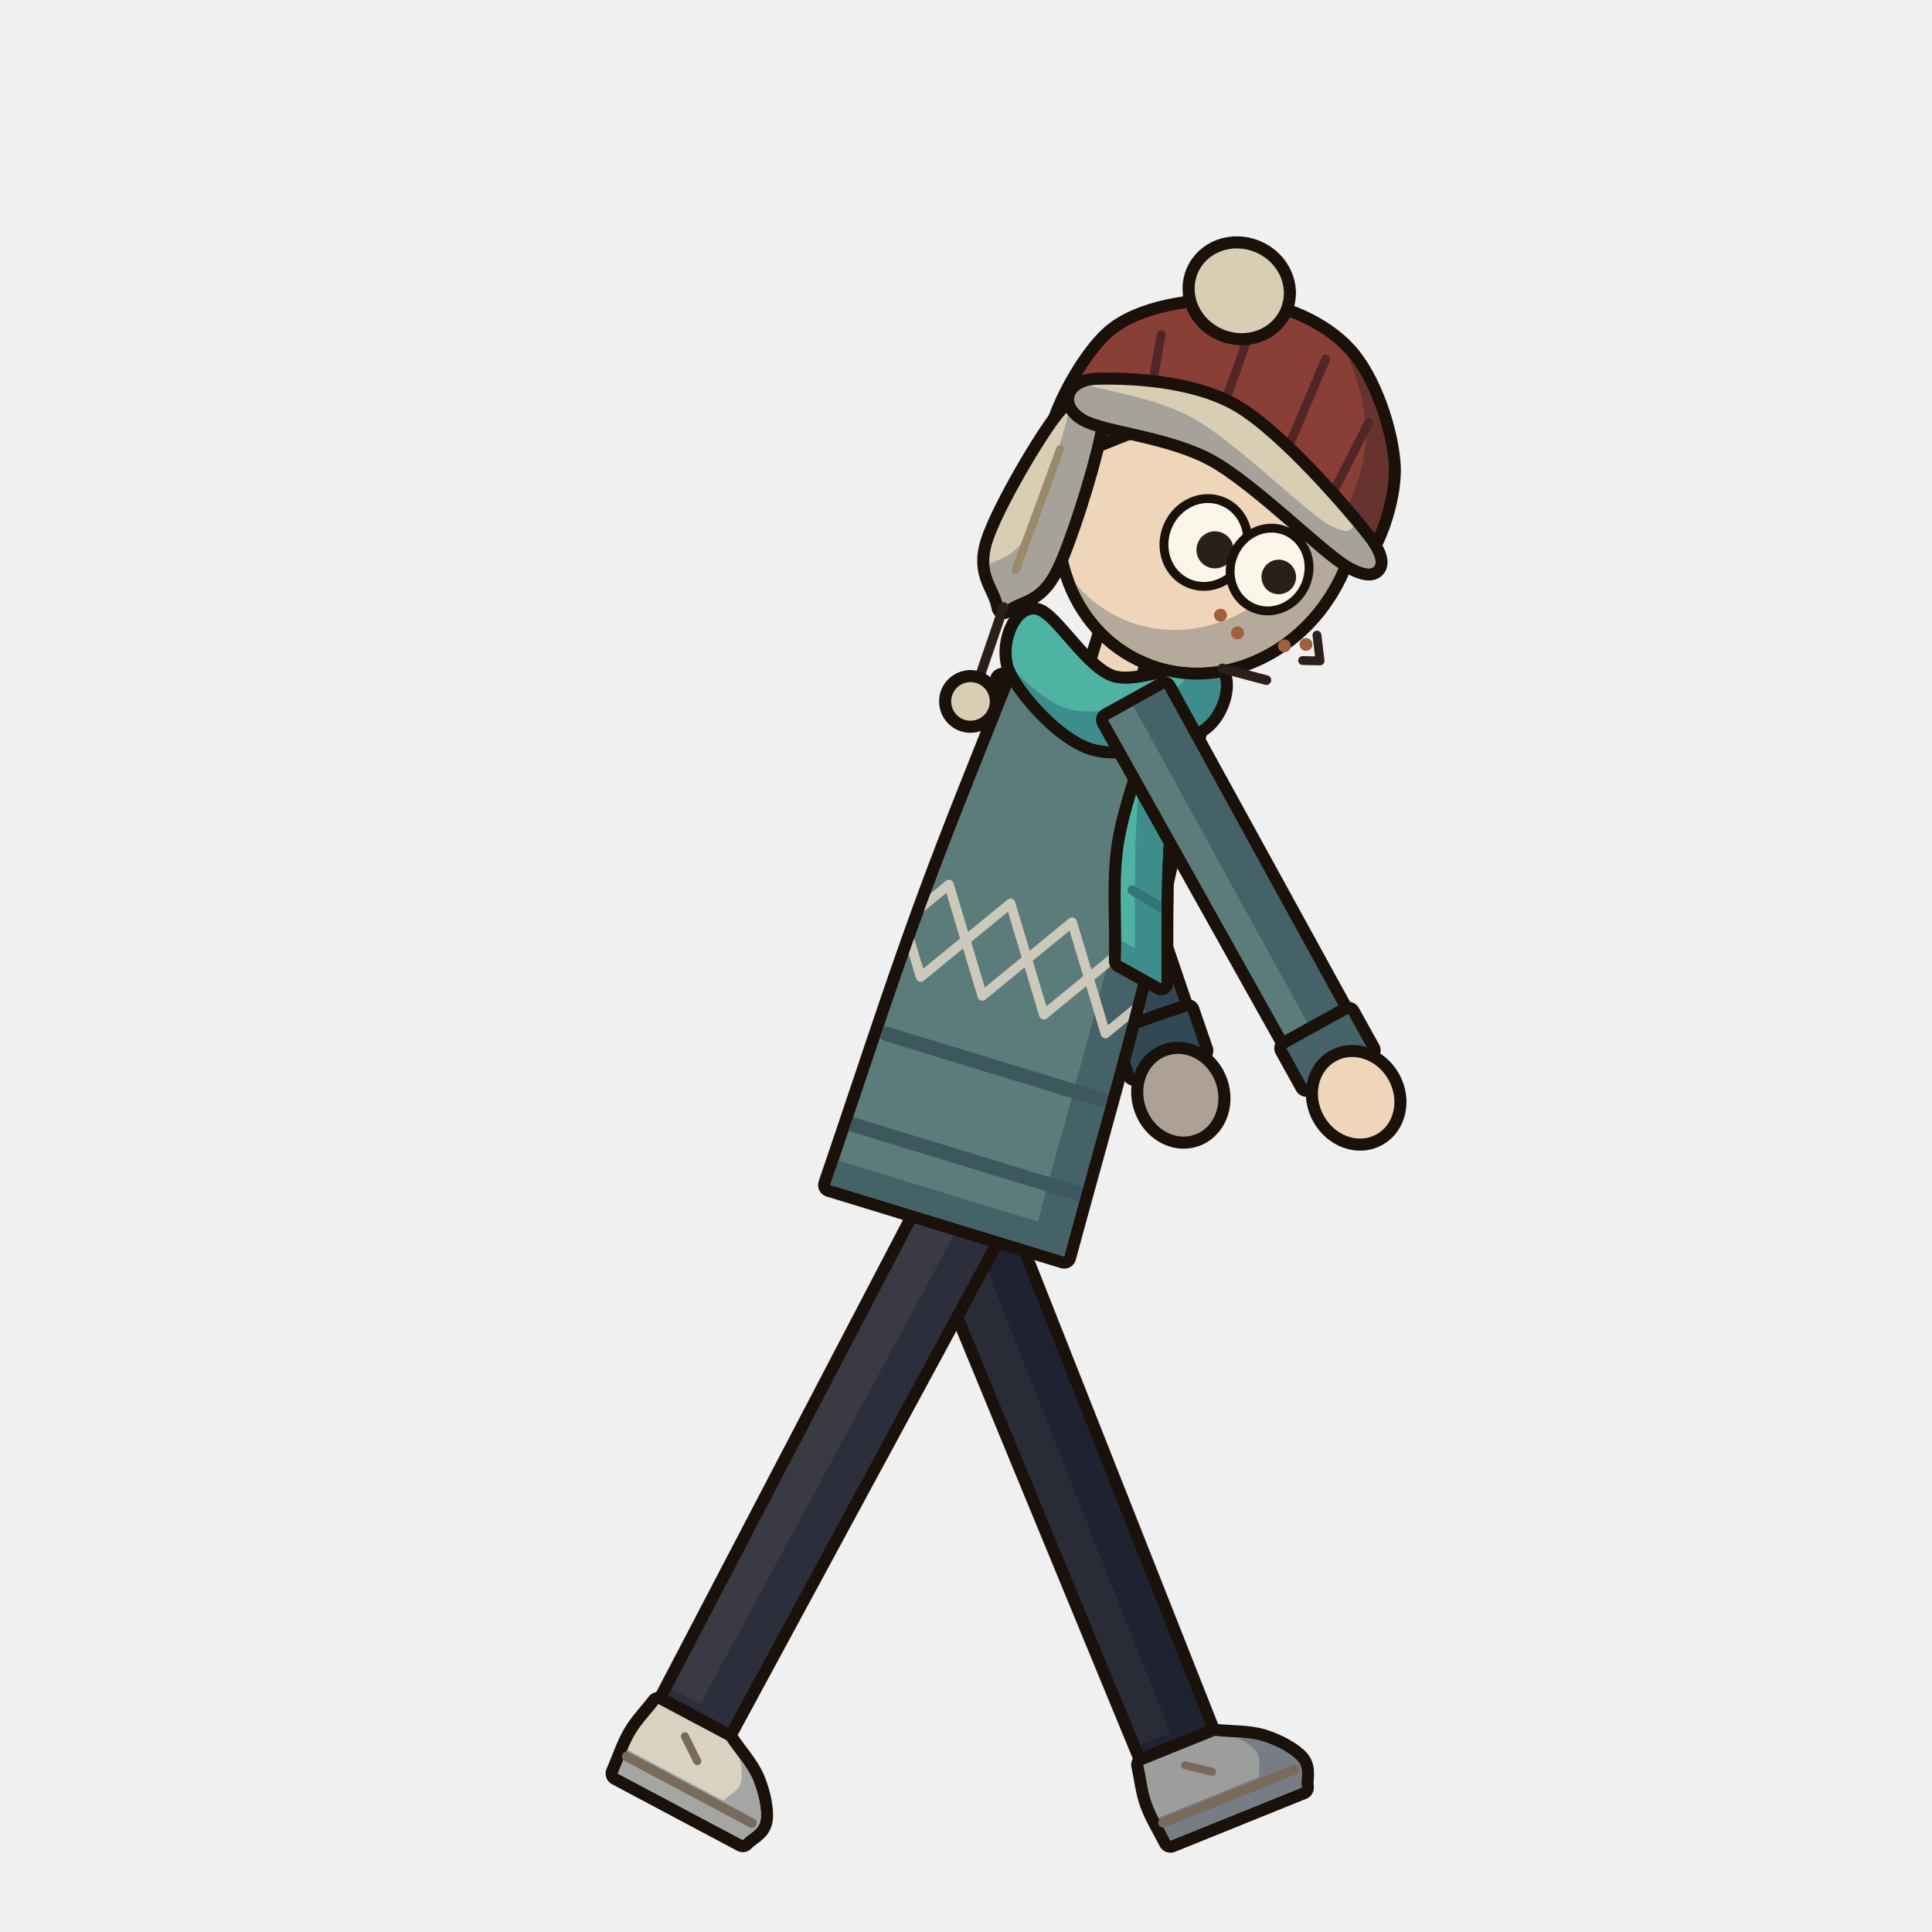
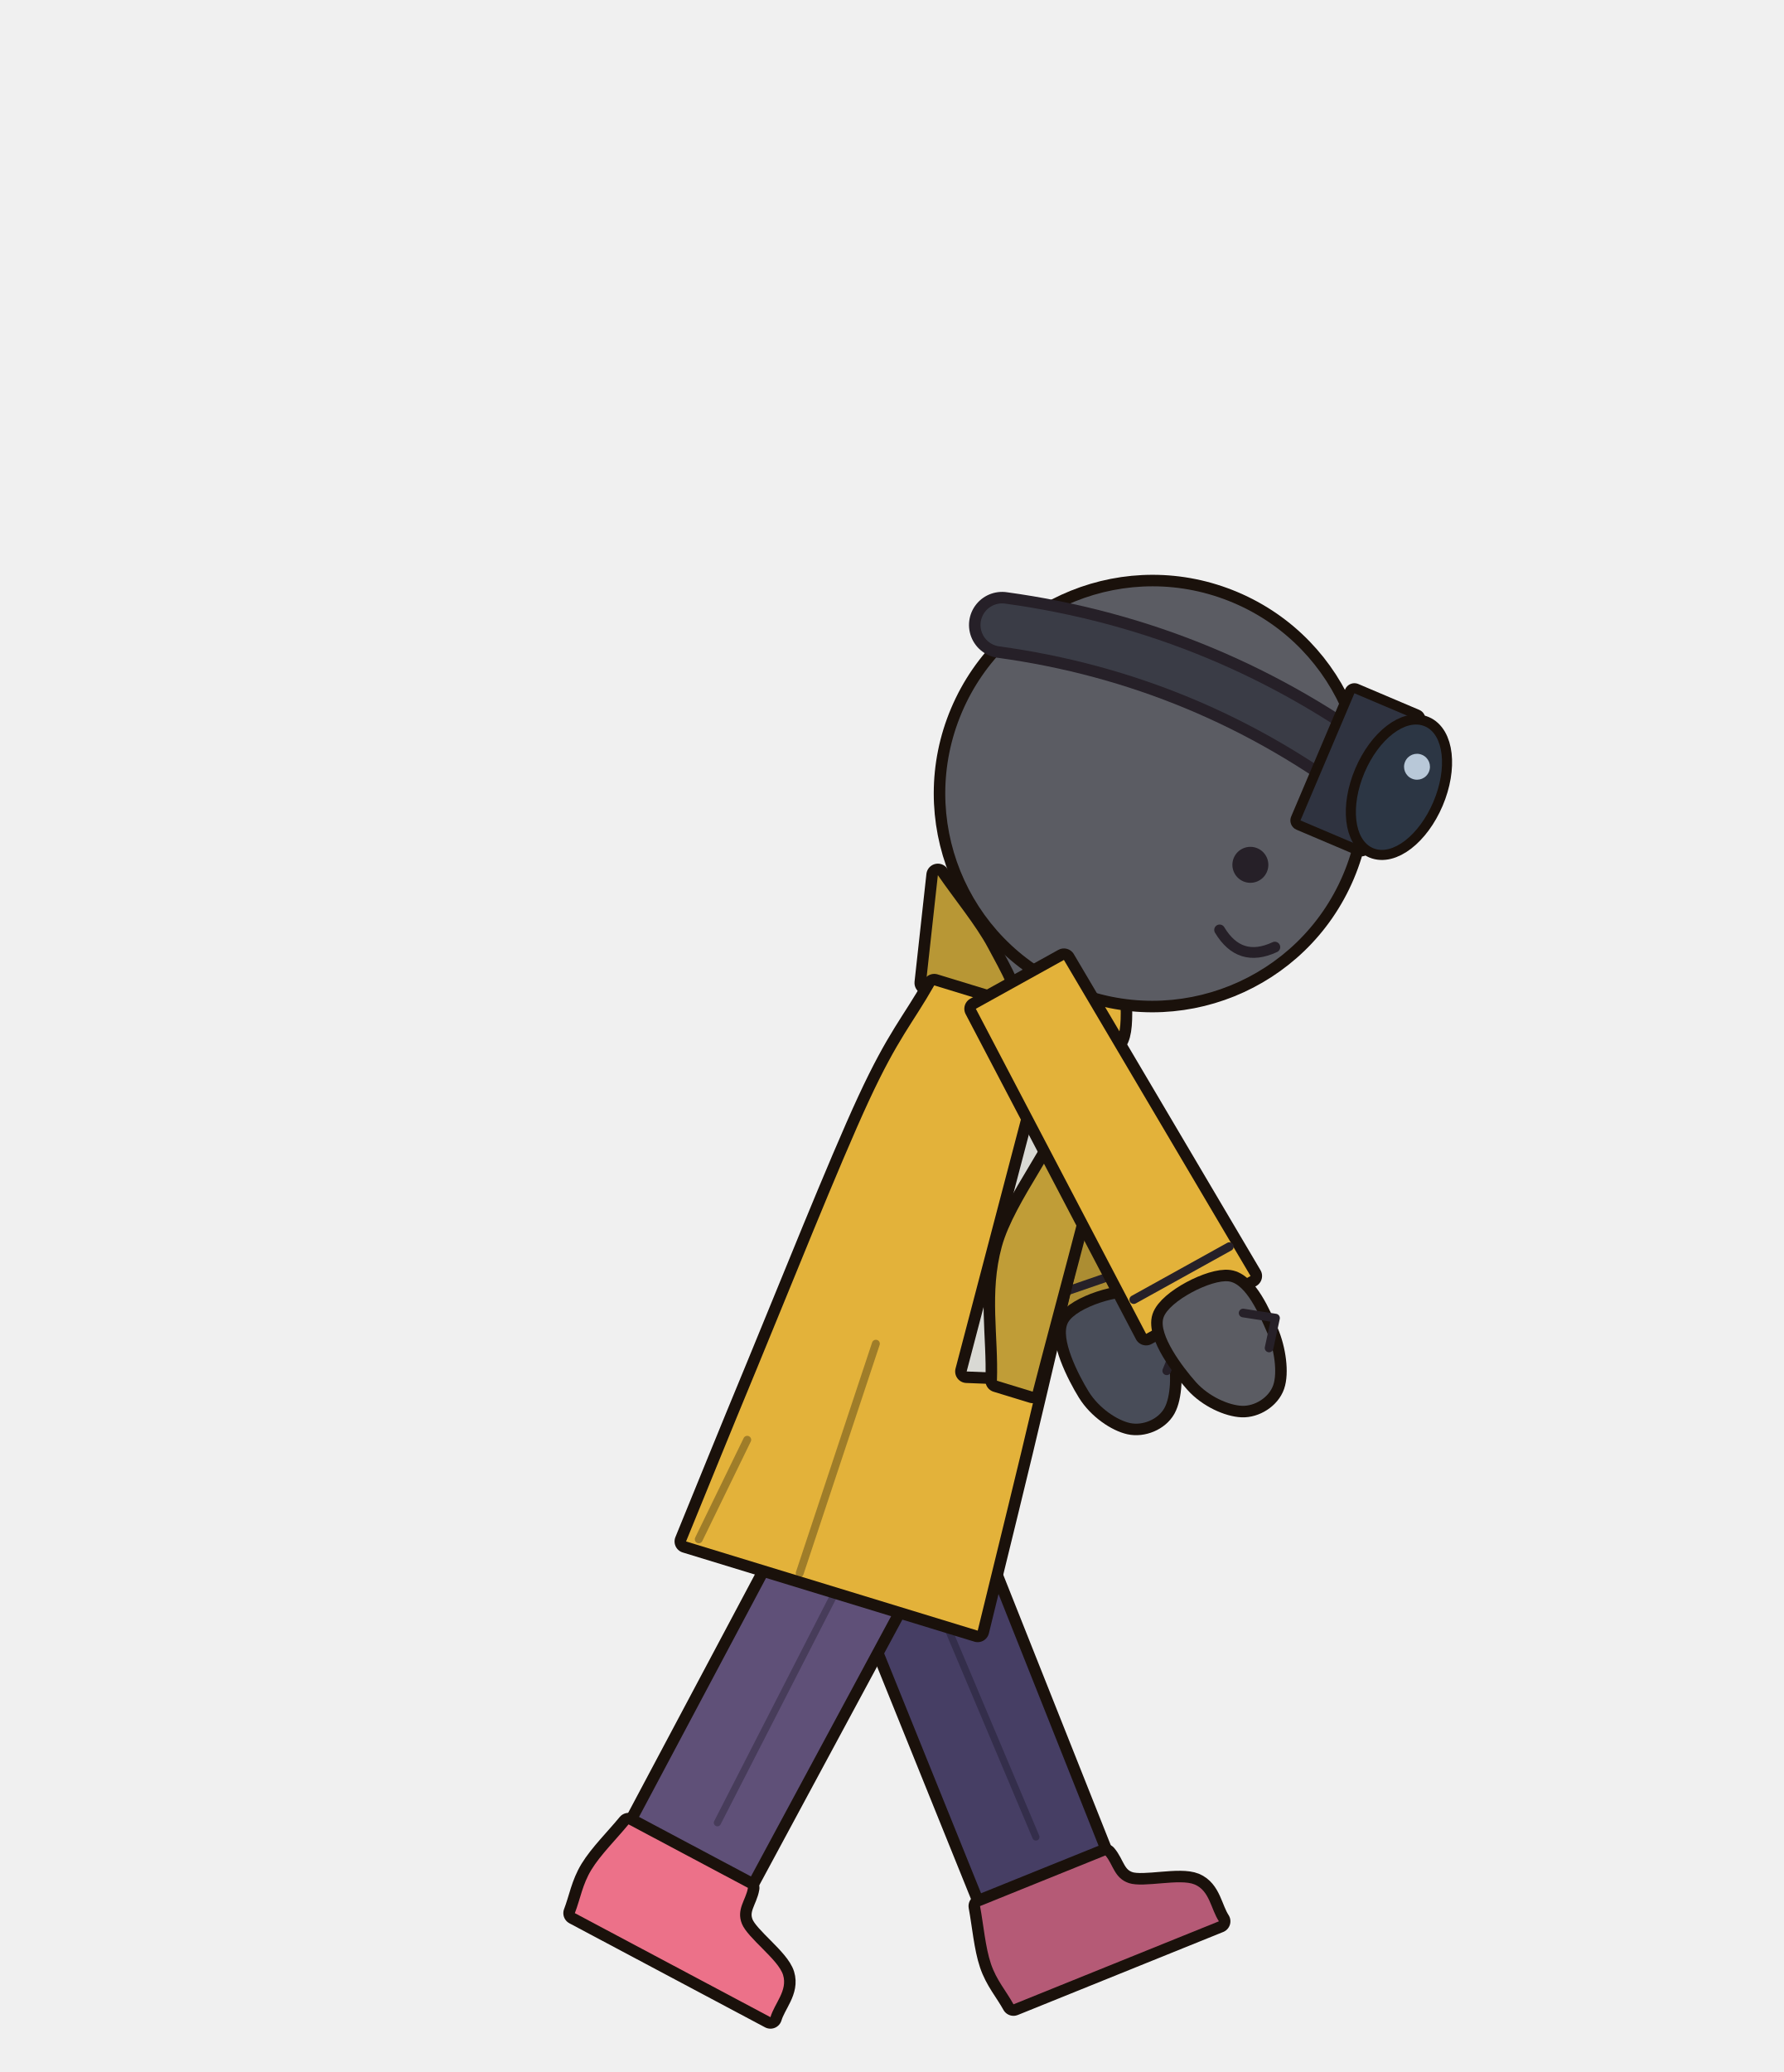
- <svg xmlns="http://www.w3.org/2000/svg" width="120" height="120" viewBox="-60 -112 120 120">
-   <g transform="translate(0 -40) rotate(17)">
-     <g transform="translate(-4 -29) rotate(-36)">
-       <path d="M-2 -1.6L2 -1.6L1.9 23L-1.9 23Z" fill="#1a110b" stroke="#1a110b" stroke-width="1.5" stroke-linejoin="round" />
-       <path d="M-2 -1.6L2 -1.6L1.9 23L-1.9 23Z" fill="#405b61" />
-       <clipPath id="c1264">
-         <path d="M-2 -1.6L2 -1.6L1.9 23L-1.9 23Z" />
-       </clipPath>
-       <g clip-path="url(#c1264)">
-         <mask id="m1264" maskUnits="userSpaceOnUse" x="-600" y="-600" width="1200" height="1200">
-           <rect x="-600" y="-600" width="1200" height="1200" fill="#fff" />
-           <path d="M-2 -1.6L2 -1.6L1.9 23L-1.9 23Z" fill="#000" transform="translate(-2.2 -1.6)" />
-         </mask>
-         <g mask="url(#m1264)">
-           <rect x="-600" y="-600" width="1200" height="1200" fill="#304853" />
-         </g>
-       </g>
-       <path d="M-2.2 21.6L2.2 21.6L2.2 24.2L-2.2 24.2Z" fill="#1a110b" stroke="#1a110b" stroke-width="1.5" stroke-linejoin="round" />
-       <path d="M-2.2 21.6L2.2 21.6L2.2 24.2L-2.2 24.2Z" fill="#314954" />
-       <path d="M-2.2 26.4C-2.2 24.96 -1.17 23.8 0.1 23.8C1.37 23.8 2.4 24.96 2.4 26.4C2.4 27.84 1.37 29 0.1 29C-1.17 29 -2.2 27.84 -2.2 26.4Z" fill="#1a110b" stroke="#1a110b" stroke-width="1.5" stroke-linejoin="round" />
-       <path d="M-2.2 26.4C-2.2 24.96 -1.17 23.8 0.1 23.8C1.37 23.8 2.4 24.96 2.4 26.4C2.4 27.84 1.37 29 0.1 29C-1.17 29 -2.2 27.84 -2.2 26.4Z" fill="#ada195" />
+ <svg xmlns="http://www.w3.org/2000/svg" width="124" height="144" viewBox="-62 -136 124 144">
+   <g transform="translate(0 -36) rotate(17)">
+     <g transform="translate(-2 -31) rotate(-36)">
+       <path d="M-3.4 -2.5L3.6 -2.5L4.3 23L-4 23Z" fill="#1a110b" stroke="#1a110b" stroke-width="1.6" stroke-linejoin="round" />
+       <path d="M-3.4 -2.5L3.6 -2.5L4.3 23L-4 23Z" fill="#ac8d32" />
+       <path d="M-3.6 20.5L4 20.5" fill="none" stroke="#262028" stroke-width="0.6" stroke-opacity="1" stroke-linecap="round" stroke-linejoin="round" />
+       <path d="M-2.4 22.6C-1.5 21.77 1.83 21.87 2.8 22.6C3.77 23.33 3.53 25.7 3.4 27C3.27 28.3 2.67 29.8 2 30.4C1.33 31 0.17 31.07 -0.6 30.6C-1.37 30.13 -2.3 28.93 -2.6 27.6C-2.9 26.27 -3.3 23.43 -2.4 22.6Z" fill="#1a110b" stroke="#1a110b" stroke-width="1.6" stroke-linejoin="round" />
+       <path d="M-2.4 22.6C-1.5 21.77 1.83 21.87 2.8 22.6C3.77 23.33 3.53 25.7 3.4 27C3.27 28.3 2.67 29.8 2 30.4C1.33 31 0.17 31.07 -0.6 30.6C-1.37 30.13 -2.3 28.93 -2.6 27.6C-2.9 26.27 -3.3 23.43 -2.4 22.6Z" fill="#484c58" />
+       <path d="M2.6 25L4.4 26.4L3 28" fill="none" stroke="#262028" stroke-width="0.6" stroke-opacity="1" stroke-linecap="round" stroke-linejoin="round" />
    </g>
  </g>
-   <g transform="translate(-1.6 -40) rotate(-22) scale(1 1)">
-     <path d="M-2.4 -1L2.4 -1L2.1 40L-2.1 40Z" fill="#1a110b" stroke="#1a110b" stroke-width="1.5" stroke-linejoin="round" />
-     <path d="M-2.4 -1L2.4 -1L2.1 40L-2.1 40Z" fill="#292b37" />
-     <clipPath id="c1267">
-       <path d="M-2.4 -1L2.4 -1L2.1 40L-2.1 40Z" />
+   <g transform="translate(-1.6 -36) rotate(-22) scale(1 1)">
+     <path d="M-4.6 -2L4.4 -2L4.2 34.5L-4.6 34.5Z" fill="#1a110b" stroke="#1a110b" stroke-width="1.6" stroke-linejoin="round" />
+     <path d="M-4.6 -2L4.4 -2L4.2 34.5L-4.6 34.5Z" fill="#463e64" />
+     <path d="M0 4L0.4 30" fill="none" stroke="#000" stroke-width="0.5" stroke-opacity="0.25" stroke-linecap="round" stroke-linejoin="round" />
+     <path d="M-5 33C-1.87 33 1.27 33 4.4 33C4.67 33.8 4.37 34.7 5.2 35.4C6.03 36.1 8.6 36.4 9.4 37.2C10.2 38 9.8 39.2 10 40.2C4.87 40.2 -0.27 40.2 -5.4 40.2C-5.53 39.13 -5.87 38.2 -5.8 37C-5.73 35.8 -5.27 34.33 -5 33Z" fill="#1a110b" stroke="#1a110b" stroke-width="1.6" stroke-linejoin="round" />
+     <path d="M-5 33C-1.87 33 1.27 33 4.4 33C4.67 33.8 4.37 34.7 5.2 35.4C6.03 36.1 8.6 36.4 9.4 37.2C10.2 38 9.8 39.2 10 40.2C4.87 40.2 -0.27 40.2 -5.4 40.2C-5.53 39.13 -5.87 38.2 -5.8 37C-5.73 35.8 -5.27 34.33 -5 33Z" fill="#b55a76" />
+   </g>
+   <g transform="translate(1.6 -36) rotate(28) scale(1 1)">
+     <path d="M-4.6 -2L4.4 -2L4.2 34.5L-4.6 34.5Z" fill="#1a110b" stroke="#1a110b" stroke-width="1.6" stroke-linejoin="round" />
+     <path d="M-4.6 -2L4.4 -2L4.2 34.5L-4.6 34.5Z" fill="#5f5078" />
+     <path d="M0 4L0.4 30" fill="none" stroke="#000" stroke-width="0.5" stroke-opacity="0.25" stroke-linecap="round" stroke-linejoin="round" />
+     <path d="M-5 33C-1.87 33 1.27 33 4.4 33C4.67 33.8 4.37 34.7 5.2 35.4C6.03 36.1 8.6 36.4 9.4 37.2C10.2 38 9.8 39.2 10 40.2C4.87 40.2 -0.27 40.2 -5.4 40.2C-5.53 39.13 -5.87 38.2 -5.8 37C-5.73 35.8 -5.27 34.33 -5 33Z" fill="#1a110b" stroke="#1a110b" stroke-width="1.6" stroke-linejoin="round" />
+     <path d="M-5 33C-1.87 33 1.27 33 4.4 33C4.67 33.8 4.37 34.7 5.2 35.4C6.03 36.1 8.6 36.4 9.4 37.2C10.2 38 9.8 39.2 10 40.2C4.87 40.2 -0.27 40.2 -5.4 40.2C-5.53 39.13 -5.87 38.2 -5.8 37C-5.73 35.8 -5.27 34.33 -5 33Z" fill="#ec7189" />
+   </g>
+   <g transform="translate(0 -36) rotate(17)">
+     <path d="M-2.4 -35L2.6 -35L2.6 -29L-2.4 -29Z" fill="#1a110b" stroke="#1a110b" stroke-width="1.6" stroke-linejoin="round" />
+     <path d="M-2.4 -35L2.6 -35L2.6 -29L-2.4 -29Z" fill="#5b5c63" />
+     <path d="M-7 -31C-7.47 -33.47 -7.93 -35.93 -8.4 -38.4C-6.8 -37.13 -4.83 -35.83 -3.6 -34.6C-2.37 -33.37 -0.43 -31.6 -1 -31C-1.57 -30.4 -5 -31 -7 -31Z" fill="#1a110b" stroke="#1a110b" stroke-width="1.6" stroke-linejoin="round" />
+     <path d="M-7 -31C-7.47 -33.47 -7.93 -35.93 -8.4 -38.4C-6.8 -37.13 -4.83 -35.83 -3.6 -34.6C-2.37 -33.37 -0.43 -31.6 -1 -31C-1.57 -30.4 -5 -31 -7 -31Z" fill="#b89735" />
+     <path d="M-6.4 -31C-7.07 -28 -7.73 -26.83 -8.4 -22C-9.07 -17.17 -9.87 -7.5 -10.4 -2C-10.93 3.5 -11.2 6.67 -11.6 11C-4.53 11 2.53 11 9.6 11C9.27 5.33 8.97 -0.5 8.6 -6C8.23 -11.5 7.87 -17.83 7.4 -22C6.93 -26.17 6.33 -28 5.8 -31C1.73 -31 -2.33 -31 -6.4 -31Z" fill="#1a110b" stroke="#1a110b" stroke-width="1.6" stroke-linejoin="round" />
+     <path d="M-6.4 -31C-7.07 -28 -7.73 -26.83 -8.4 -22C-9.07 -17.17 -9.87 -7.5 -10.4 -2C-10.93 3.5 -11.2 6.67 -11.6 11C-4.53 11 2.53 11 9.6 11C9.27 5.33 8.97 -0.5 8.6 -6C8.23 -11.5 7.87 -17.83 7.4 -22C6.93 -26.17 6.33 -28 5.8 -31C1.73 -31 -2.33 -31 -6.4 -31Z" fill="#e3b23a" />
+     <clipPath id="c1028">
+       <path d="M-6.4 -31C-7.07 -28 -7.73 -26.83 -8.4 -22C-9.07 -17.17 -9.87 -7.5 -10.4 -2C-10.93 3.5 -11.2 6.67 -11.6 11C-4.53 11 2.53 11 9.6 11C9.27 5.33 8.97 -0.5 8.6 -6C8.23 -11.5 7.87 -17.83 7.4 -22C6.93 -26.17 6.33 -28 5.8 -31C1.73 -31 -2.33 -31 -6.4 -31Z" />
    </clipPath>
-     <g clip-path="url(#c1267)">
-       <mask id="m1267" maskUnits="userSpaceOnUse" x="-600" y="-600" width="1200" height="1200">
-         <rect x="-600" y="-600" width="1200" height="1200" fill="#fff" />
-         <path d="M-2.4 -1L2.4 -1L2.1 40L-2.1 40Z" fill="#000" transform="translate(-2.2 -1.6)" />
-       </mask>
-       <g mask="url(#m1267)">
-         <rect x="-600" y="-600" width="1200" height="1200" fill="#1f2230" />
-       </g>
+     <g clip-path="url(#c1028)">
+       <path d="M-9.6 3L-10.8 10.6M-3 -6L-3.4 10.8" fill="none" stroke="#000" stroke-width="0.55" stroke-opacity="0.3" stroke-linecap="round" stroke-linejoin="round" />
    </g>
-     <path d="M-2.4 39.6C-0.8 39.6 0.8 39.6 2.4 39.6C3.27 40.07 4.3 40.43 5 41C5.7 41.57 6.4 42.4 6.6 43C6.8 43.6 6.33 44.07 6.2 44.6C3.27 44.6 0.33 44.6 -2.6 44.6C-2.67 43.73 -2.83 42.83 -2.8 42C-2.77 41.17 -2.53 40.4 -2.4 39.6Z" fill="#1a110b" stroke="#1a110b" stroke-width="1.5" stroke-linejoin="round" />
-     <path d="M-2.4 39.6C-0.8 39.6 0.8 39.6 2.4 39.6C3.27 40.07 4.3 40.43 5 41C5.7 41.57 6.4 42.4 6.6 43C6.8 43.6 6.33 44.07 6.2 44.6C3.27 44.6 0.33 44.6 -2.6 44.6C-2.67 43.73 -2.83 42.83 -2.8 42C-2.77 41.17 -2.53 40.4 -2.4 39.6Z" fill="#9c9e9c" />
-     <clipPath id="c1268">
-       <path d="M-2.4 39.6C-0.8 39.6 0.8 39.6 2.4 39.6C3.27 40.07 4.3 40.43 5 41C5.7 41.57 6.4 42.4 6.6 43C6.8 43.6 6.33 44.07 6.2 44.6C3.27 44.6 0.33 44.6 -2.6 44.6C-2.67 43.73 -2.83 42.83 -2.8 42C-2.77 41.17 -2.53 40.4 -2.4 39.6Z" />
-     </clipPath>
-     <g clip-path="url(#c1268)">
-       <mask id="m1268" maskUnits="userSpaceOnUse" x="-600" y="-600" width="1200" height="1200">
-         <rect x="-600" y="-600" width="1200" height="1200" fill="#fff" />
-         <path d="M-2.4 39.6C-0.8 39.6 0.8 39.6 2.4 39.6C3.27 40.07 4.3 40.43 5 41C5.7 41.57 6.4 42.4 6.6 43C6.8 43.6 6.33 44.07 6.2 44.6C3.27 44.6 0.33 44.6 -2.6 44.6C-2.67 43.73 -2.83 42.83 -2.8 42C-2.77 41.17 -2.53 40.4 -2.4 39.6Z" fill="#000" transform="translate(-2.2 -1.6)" />
-       </mask>
-       <g mask="url(#m1268)">
-         <rect x="-600" y="-600" width="1200" height="1200" fill="#767d85" />
-       </g>
-     </g>
-     <path d="M-2.6 43.4L6.2 43.4" fill="none" stroke="#7a6a5a" stroke-width="0.6" stroke-opacity="1" stroke-linecap="round" stroke-linejoin="round" />
-     <path d="M0 40.6L1.4 41.6" fill="none" stroke="#7a6a5a" stroke-width="0.5" stroke-opacity="1" stroke-linecap="round" stroke-linejoin="round" />
-   </g>
-   <g transform="translate(1.6 -40) rotate(28) scale(1 1)">
-     <path d="M-2.4 -1L2.4 -1L2.1 40L-2.1 40Z" fill="#1a110b" stroke="#1a110b" stroke-width="1.5" stroke-linejoin="round" />
-     <path d="M-2.4 -1L2.4 -1L2.1 40L-2.1 40Z" fill="#3a3a44" />
-     <clipPath id="c1269">
-       <path d="M-2.4 -1L2.4 -1L2.1 40L-2.1 40Z" />
-     </clipPath>
-     <g clip-path="url(#c1269)">
-       <mask id="m1269" maskUnits="userSpaceOnUse" x="-600" y="-600" width="1200" height="1200">
-         <rect x="-600" y="-600" width="1200" height="1200" fill="#fff" />
-         <path d="M-2.4 -1L2.4 -1L2.1 40L-2.1 40Z" fill="#000" transform="translate(-2.2 -1.6)" />
-       </mask>
-       <g mask="url(#m1269)">
-         <rect x="-600" y="-600" width="1200" height="1200" fill="#2c2e3b" />
-       </g>
-     </g>
-     <path d="M-2.4 39.6C-0.8 39.6 0.8 39.6 2.4 39.6C3.27 40.07 4.3 40.43 5 41C5.7 41.57 6.4 42.4 6.6 43C6.8 43.6 6.33 44.07 6.2 44.6C3.27 44.6 0.33 44.6 -2.6 44.6C-2.67 43.73 -2.83 42.83 -2.8 42C-2.77 41.17 -2.53 40.4 -2.4 39.6Z" fill="#1a110b" stroke="#1a110b" stroke-width="1.5" stroke-linejoin="round" />
-     <path d="M-2.4 39.6C-0.8 39.6 0.8 39.6 2.4 39.6C3.27 40.07 4.3 40.43 5 41C5.7 41.57 6.4 42.4 6.6 43C6.8 43.6 6.33 44.07 6.2 44.6C3.27 44.6 0.33 44.6 -2.6 44.6C-2.67 43.73 -2.83 42.83 -2.8 42C-2.77 41.17 -2.53 40.4 -2.4 39.6Z" fill="#d9d2c0" />
-     <clipPath id="c1270">
-       <path d="M-2.4 39.6C-0.8 39.6 0.8 39.6 2.4 39.6C3.27 40.07 4.3 40.43 5 41C5.7 41.57 6.4 42.4 6.6 43C6.8 43.6 6.33 44.07 6.2 44.6C3.27 44.6 0.33 44.6 -2.6 44.6C-2.67 43.73 -2.83 42.83 -2.8 42C-2.77 41.17 -2.53 40.4 -2.4 39.6Z" />
-     </clipPath>
-     <g clip-path="url(#c1270)">
-       <mask id="m1270" maskUnits="userSpaceOnUse" x="-600" y="-600" width="1200" height="1200">
-         <rect x="-600" y="-600" width="1200" height="1200" fill="#fff" />
-         <path d="M-2.4 39.6C-0.8 39.6 0.8 39.6 2.4 39.6C3.27 40.07 4.3 40.43 5 41C5.7 41.57 6.4 42.4 6.6 43C6.8 43.6 6.33 44.07 6.2 44.6C3.27 44.6 0.33 44.6 -2.6 44.6C-2.67 43.73 -2.83 42.83 -2.8 42C-2.77 41.17 -2.53 40.4 -2.4 39.6Z" fill="#000" transform="translate(-2.2 -1.6)" />
-       </mask>
-       <g mask="url(#m1270)">
-         <rect x="-600" y="-600" width="1200" height="1200" fill="#a4a6a3" />
-       </g>
-     </g>
-     <path d="M-2.6 43.4L6.2 43.4" fill="none" stroke="#7a6a5a" stroke-width="0.6" stroke-opacity="1" stroke-linecap="round" stroke-linejoin="round" />
-     <path d="M0 40.6L1.4 41.6" fill="none" stroke="#7a6a5a" stroke-width="0.5" stroke-opacity="1" stroke-linecap="round" stroke-linejoin="round" />
-   </g>
-   <g transform="translate(0 -40) rotate(17)">
-     <path d="M-1.3 -35L1.3 -35L1.3 -29L-1.3 -29Z" fill="#1a110b" stroke="#1a110b" stroke-width="1.5" stroke-linejoin="round" />
-     <path d="M-1.3 -35L1.3 -35L1.3 -29L-1.3 -29Z" fill="#f0d6b8" />
-     <path d="M-5.8 -30C-1.93 -30 1.93 -30 5.8 -30C6.2 -24.67 6.7 -19.67 7 -14C7.3 -8.33 7.4 -2 7.6 4C2.53 4 -2.53 4 -7.6 4C-7.4 -2 -7.3 -8.33 -7 -14C-6.7 -19.67 -6.2 -24.67 -5.8 -30Z" fill="#1a110b" stroke="#1a110b" stroke-width="1.5" stroke-linejoin="round" />
-     <path d="M-5.8 -30C-1.93 -30 1.93 -30 5.8 -30C6.2 -24.67 6.7 -19.67 7 -14C7.3 -8.33 7.4 -2 7.6 4C2.53 4 -2.53 4 -7.6 4C-7.4 -2 -7.3 -8.33 -7 -14C-6.7 -19.67 -6.2 -24.67 -5.8 -30Z" fill="#5b7c7a" />
-     <clipPath id="c1272">
-       <path d="M-5.8 -30C-1.93 -30 1.93 -30 5.8 -30C6.2 -24.67 6.7 -19.67 7 -14C7.3 -8.33 7.4 -2 7.6 4C2.53 4 -2.53 4 -7.6 4C-7.4 -2 -7.3 -8.33 -7 -14C-6.7 -19.67 -6.2 -24.67 -5.8 -30Z" />
-     </clipPath>
-     <g clip-path="url(#c1272)">
-       <mask id="m1272" maskUnits="userSpaceOnUse" x="-600" y="-600" width="1200" height="1200">
-         <rect x="-600" y="-600" width="1200" height="1200" fill="#fff" />
-         <path d="M-5.8 -30C-1.93 -30 1.93 -30 5.8 -30C6.2 -24.67 6.7 -19.67 7 -14C7.3 -8.33 7.4 -2 7.6 4C2.53 4 -2.53 4 -7.6 4C-7.4 -2 -7.3 -8.33 -7 -14C-6.7 -19.67 -6.2 -24.67 -5.8 -30Z" fill="#000" transform="translate(-2.2 -1.6)" />
-       </mask>
-       <g mask="url(#m1272)">
-         <rect x="-600" y="-600" width="1200" height="1200" fill="#456268" />
-       </g>
-       <path d="M-6 -16L-4 -13L-6 -10L-8 -13ZM-2 -16L0 -13L-2 -10L-4 -13ZM2 -16L4 -13L2 -10L0 -13ZM6 -16L8 -13L6 -10L4 -13Z" fill="none" stroke="#d9d2c0" stroke-width="0.6" stroke-opacity="0.9" stroke-linecap="round" stroke-linejoin="round" />
-       <path d="M-7 -6L7 -6M-7.4 0L7.4 0" fill="none" stroke="#3d575e" stroke-width="0.9" stroke-opacity="1" stroke-linecap="round" stroke-linejoin="round" />
-     </g>
-     <path d="M-6 -30C-5.03 -28.9 -2 -27 0 -27C2 -27 5.03 -28.9 6 -30C6.97 -31.1 6.8 -33.43 5.8 -33.6C4.8 -33.77 1.93 -31 0 -31C-1.93 -31 -4.8 -33.77 -5.8 -33.6C-6.8 -33.43 -6.97 -31.1 -6 -30Z" fill="#1a110b" stroke="#1a110b" stroke-width="1.5" stroke-linejoin="round" />
-     <path d="M-6 -30C-5.03 -28.9 -2 -27 0 -27C2 -27 5.03 -28.9 6 -30C6.97 -31.1 6.8 -33.43 5.8 -33.6C4.8 -33.77 1.93 -31 0 -31C-1.93 -31 -4.8 -33.77 -5.8 -33.6C-6.8 -33.43 -6.97 -31.1 -6 -30Z" fill="#4fb3a4" />
-     <clipPath id="c1273">
-       <path d="M-6 -30C-5.03 -28.9 -2 -27 0 -27C2 -27 5.03 -28.9 6 -30C6.97 -31.1 6.8 -33.43 5.8 -33.6C4.8 -33.77 1.93 -31 0 -31C-1.93 -31 -4.8 -33.77 -5.8 -33.6C-6.8 -33.43 -6.97 -31.1 -6 -30Z" />
-     </clipPath>
-     <g clip-path="url(#c1273)">
-       <mask id="m1273" maskUnits="userSpaceOnUse" x="-600" y="-600" width="1200" height="1200">
-         <rect x="-600" y="-600" width="1200" height="1200" fill="#fff" />
-         <path d="M-6 -30C-5.03 -28.9 -2 -27 0 -27C2 -27 5.03 -28.9 6 -30C6.97 -31.1 6.8 -33.43 5.8 -33.6C4.8 -33.77 1.93 -31 0 -31C-1.93 -31 -4.8 -33.77 -5.8 -33.6C-6.8 -33.43 -6.97 -31.1 -6 -30Z" fill="#000" transform="translate(-2.2 -1.6)" />
-       </mask>
-       <g mask="url(#m1273)">
-         <rect x="-600" y="-600" width="1200" height="1200" fill="#3c8d8b" />
-       </g>
-     </g>
-     <path d="M4 -29.4C4.5 -29.07 5.87 -22.57 6.6 -20C7.33 -17.43 7.8 -16 8.4 -14C7.47 -14.2 6.53 -14.4 5.6 -14.6C4.93 -17.07 3.87 -19.53 3.6 -22C3.33 -24.47 3.5 -29.73 4 -29.4Z" fill="#1a110b" stroke="#1a110b" stroke-width="1.5" stroke-linejoin="round" />
-     <path d="M4 -29.4C4.5 -29.07 5.87 -22.57 6.6 -20C7.33 -17.43 7.8 -16 8.4 -14C7.47 -14.2 6.53 -14.4 5.6 -14.6C4.93 -17.07 3.87 -19.53 3.6 -22C3.33 -24.47 3.5 -29.73 4 -29.4Z" fill="#4fb3a4" />
-     <clipPath id="c1274">
-       <path d="M4 -29.4C4.5 -29.07 5.87 -22.57 6.6 -20C7.33 -17.43 7.8 -16 8.4 -14C7.47 -14.2 6.53 -14.4 5.6 -14.6C4.93 -17.07 3.87 -19.53 3.6 -22C3.33 -24.47 3.5 -29.73 4 -29.4Z" />
-     </clipPath>
-     <g clip-path="url(#c1274)">
-       <mask id="m1274" maskUnits="userSpaceOnUse" x="-600" y="-600" width="1200" height="1200">
-         <rect x="-600" y="-600" width="1200" height="1200" fill="#fff" />
-         <path d="M4 -29.4C4.5 -29.07 5.87 -22.57 6.6 -20C7.33 -17.43 7.8 -16 8.4 -14C7.47 -14.2 6.53 -14.4 5.6 -14.6C4.93 -17.07 3.87 -19.53 3.6 -22C3.33 -24.47 3.5 -29.73 4 -29.4Z" fill="#000" transform="translate(-2.2 -1.6)" />
-       </mask>
-       <g mask="url(#m1274)">
-         <rect x="-600" y="-600" width="1200" height="1200" fill="#3c8d8b" />
-       </g>
-       <path d="M5 -19L7.4 -18.4" fill="none" stroke="#327676" stroke-width="0.6" stroke-opacity="1" stroke-linecap="round" stroke-linejoin="round" />
-     </g>
-     <g transform="translate(0.6 -33) rotate(6)">
-       <path d="M-7.8 -10C-7.8 -15.41 -3.86 -19.8 1 -19.8C5.86 -19.8 9.8 -15.41 9.8 -10C9.8 -4.59 5.86 -0.2 1 -0.2C-3.86 -0.2 -7.8 -4.59 -7.8 -10Z" fill="#1a110b" stroke="#1a110b" stroke-width="1.5" stroke-linejoin="round" />
-       <path d="M-7.8 -10C-7.8 -15.41 -3.86 -19.8 1 -19.8C5.86 -19.8 9.8 -15.41 9.8 -10C9.8 -4.59 5.86 -0.2 1 -0.2C-3.86 -0.2 -7.8 -4.59 -7.8 -10Z" fill="#f0d6b8" />
-       <clipPath id="c1275">
-         <path d="M-7.8 -10C-7.8 -15.41 -3.86 -19.8 1 -19.8C5.86 -19.8 9.8 -15.41 9.8 -10C9.8 -4.59 5.86 -0.2 1 -0.2C-3.86 -0.2 -7.8 -4.59 -7.8 -10Z" />
-       </clipPath>
-       <g clip-path="url(#c1275)">
-         <mask id="m1275" maskUnits="userSpaceOnUse" x="-600" y="-600" width="1200" height="1200">
-           <rect x="-600" y="-600" width="1200" height="1200" fill="#fff" />
-           <path d="M-7.8 -10C-7.8 -15.41 -3.86 -19.8 1 -19.8C5.86 -19.8 9.8 -15.41 9.8 -10C9.8 -4.59 5.86 -0.2 1 -0.2C-3.86 -0.2 -7.8 -4.59 -7.8 -10Z" fill="#000" transform="translate(-2.2 -1.6)" />
-         </mask>
-         <g mask="url(#m1275)">
-           <rect x="-600" y="-600" width="1200" height="1200" fill="#b5a99c" />
-         </g>
-       </g>
-       <path d="M-9.2 -10C-10.13 -10.57 -9.8 -15.9 -8.6 -18C-7.4 -20.1 -4.27 -21.87 -2 -22.6C0.27 -23.33 2.97 -23.33 5 -22.4C7.03 -21.47 9.27 -18.9 10.2 -17C11.13 -15.1 11.3 -11.43 10.6 -11C9.9 -10.57 8.27 -13.8 6 -14.4C3.73 -15 -0.47 -15.33 -3 -14.6C-5.53 -13.87 -8.27 -9.43 -9.2 -10Z" fill="#1a110b" stroke="#1a110b" stroke-width="1.5" stroke-linejoin="round" />
-       <path d="M-9.2 -10C-10.13 -10.57 -9.8 -15.9 -8.6 -18C-7.4 -20.1 -4.27 -21.87 -2 -22.6C0.27 -23.33 2.97 -23.33 5 -22.4C7.03 -21.47 9.27 -18.9 10.2 -17C11.13 -15.1 11.3 -11.43 10.6 -11C9.9 -10.57 8.27 -13.8 6 -14.4C3.73 -15 -0.47 -15.33 -3 -14.6C-5.53 -13.87 -8.27 -9.43 -9.2 -10Z" fill="#8a3f36" />
-       <clipPath id="c1276">
-         <path d="M-9.2 -10C-10.13 -10.57 -9.8 -15.9 -8.6 -18C-7.4 -20.1 -4.27 -21.87 -2 -22.6C0.27 -23.33 2.97 -23.33 5 -22.4C7.03 -21.47 9.27 -18.9 10.2 -17C11.13 -15.1 11.3 -11.43 10.6 -11C9.9 -10.57 8.27 -13.8 6 -14.4C3.73 -15 -0.47 -15.33 -3 -14.6C-5.53 -13.87 -8.27 -9.43 -9.2 -10Z" />
-       </clipPath>
-       <g clip-path="url(#c1276)">
-         <mask id="m1276" maskUnits="userSpaceOnUse" x="-600" y="-600" width="1200" height="1200">
-           <rect x="-600" y="-600" width="1200" height="1200" fill="#fff" />
-           <path d="M-9.2 -10C-10.13 -10.57 -9.8 -15.9 -8.6 -18C-7.4 -20.1 -4.27 -21.87 -2 -22.6C0.27 -23.33 2.97 -23.33 5 -22.4C7.03 -21.47 9.27 -18.9 10.2 -17C11.13 -15.1 11.3 -11.43 10.6 -11C9.9 -10.57 8.27 -13.8 6 -14.4C3.73 -15 -0.47 -15.33 -3 -14.6C-5.53 -13.87 -8.27 -9.43 -9.2 -10Z" fill="#000" transform="translate(-2.2 -1.6)" />
-         </mask>
-         <g mask="url(#m1276)">
-           <rect x="-600" y="-600" width="1200" height="1200" fill="#68322f" />
-         </g>
-         <path d="M-6 -19L-5 -14.6M-1 -21.6L-0.6 -14.6M4 -21.6L4 -14.4M8 -19L7.6 -13.4" fill="none" stroke="#512627" stroke-width="0.55" stroke-opacity="1" stroke-linecap="round" stroke-linejoin="round" />
-       </g>
-       <path d="M-9.6 -12C-9.1 -13.6 -8.1 -14.1 -7.6 -12.6C-7.1 -11.1 -6.47 -5.17 -6.6 -3C-6.73 -0.83 -7.8 -0.73 -8.4 0.4C-9.13 -0.73 -10.4 -0.93 -10.6 -3C-10.8 -5.07 -10.1 -10.4 -9.6 -12Z" fill="#1a110b" stroke="#1a110b" stroke-width="1.5" stroke-linejoin="round" />
-       <path d="M-9.6 -12C-9.1 -13.6 -8.1 -14.1 -7.6 -12.6C-7.1 -11.1 -6.47 -5.17 -6.6 -3C-6.73 -0.83 -7.8 -0.73 -8.4 0.4C-9.13 -0.73 -10.4 -0.93 -10.6 -3C-10.8 -5.07 -10.1 -10.4 -9.6 -12Z" fill="#d9cdb4" />
-       <clipPath id="c1277">
-         <path d="M-9.6 -12C-9.1 -13.6 -8.1 -14.1 -7.6 -12.6C-7.1 -11.1 -6.47 -5.17 -6.6 -3C-6.73 -0.83 -7.8 -0.73 -8.4 0.4C-9.13 -0.73 -10.4 -0.93 -10.6 -3C-10.8 -5.07 -10.1 -10.4 -9.6 -12Z" />
-       </clipPath>
-       <g clip-path="url(#c1277)">
-         <mask id="m1277" maskUnits="userSpaceOnUse" x="-600" y="-600" width="1200" height="1200">
-           <rect x="-600" y="-600" width="1200" height="1200" fill="#fff" />
-           <path d="M-9.6 -12C-9.1 -13.6 -8.1 -14.1 -7.6 -12.6C-7.1 -11.1 -6.47 -5.17 -6.6 -3C-6.73 -0.83 -7.8 -0.73 -8.4 0.4C-9.13 -0.73 -10.4 -0.93 -10.6 -3C-10.8 -5.07 -10.1 -10.4 -9.6 -12Z" fill="#000" transform="translate(-2.2 -1.6)" />
-         </mask>
-         <g mask="url(#m1277)">
-           <rect x="-600" y="-600" width="1200" height="1200" fill="#a4a299" />
-         </g>
-         <path d="M-9 -10L-8.6 -2" fill="none" stroke="#9a8a6a" stroke-width="0.5" stroke-opacity="1" stroke-linecap="round" stroke-linejoin="round" />
-       </g>
-       <path d="M-8.4 0.4L-8 6" fill="none" stroke="#2a1f1a" stroke-width="0.6" stroke-opacity="1" stroke-linecap="round" stroke-linejoin="round" />
-       <path d="M-9.2 6.6C-9.2 5.94 -8.66 5.4 -8 5.4C-7.34 5.4 -6.8 5.94 -6.8 6.6C-6.8 7.26 -7.34 7.8 -8 7.8C-8.66 7.8 -9.2 7.26 -9.2 6.6Z" fill="#1a110b" stroke="#1a110b" stroke-width="1.5" stroke-linejoin="round" />
-       <path d="M-9.2 6.6C-9.2 5.94 -8.66 5.4 -8 5.4C-7.34 5.4 -6.8 5.94 -6.8 6.6C-6.8 7.26 -7.34 7.8 -8 7.8C-8.66 7.8 -9.2 7.26 -9.2 6.6Z" fill="#d9cdb4" />
-       <path d="M-8.4 -14.6C-7 -15.23 -3.17 -16.8 0 -16.4C3.17 -16 8.87 -13.17 10.6 -12.2C12.33 -11.23 12.17 -10.4 10.4 -10.6C8.63 -10.8 3.13 -13.07 0 -13.4C-3.13 -13.73 -7 -12.4 -8.4 -12.6C-9.8 -12.8 -9.8 -13.97 -8.4 -14.6Z" fill="#1a110b" stroke="#1a110b" stroke-width="1.5" stroke-linejoin="round" />
-       <path d="M-8.4 -14.6C-7 -15.23 -3.17 -16.8 0 -16.4C3.17 -16 8.87 -13.17 10.6 -12.2C12.33 -11.23 12.17 -10.4 10.4 -10.6C8.63 -10.8 3.13 -13.07 0 -13.4C-3.13 -13.73 -7 -12.4 -8.4 -12.6C-9.8 -12.8 -9.8 -13.97 -8.4 -14.6Z" fill="#d9cdb4" />
-       <clipPath id="c1279">
-         <path d="M-8.4 -14.6C-7 -15.23 -3.17 -16.8 0 -16.4C3.17 -16 8.87 -13.17 10.6 -12.2C12.33 -11.23 12.17 -10.4 10.4 -10.6C8.63 -10.8 3.13 -13.07 0 -13.4C-3.13 -13.73 -7 -12.4 -8.4 -12.6C-9.8 -12.8 -9.8 -13.97 -8.4 -14.6Z" />
-       </clipPath>
-       <g clip-path="url(#c1279)">
-         <mask id="m1279" maskUnits="userSpaceOnUse" x="-600" y="-600" width="1200" height="1200">
-           <rect x="-600" y="-600" width="1200" height="1200" fill="#fff" />
-           <path d="M-8.4 -14.6C-7 -15.23 -3.17 -16.8 0 -16.4C3.17 -16 8.87 -13.17 10.6 -12.2C12.33 -11.23 12.17 -10.4 10.4 -10.6C8.63 -10.8 3.13 -13.07 0 -13.4C-3.13 -13.73 -7 -12.4 -8.4 -12.6C-9.8 -12.8 -9.8 -13.97 -8.4 -14.6Z" fill="#000" transform="translate(-2.2 -1.6)" />
-         </mask>
-         <g mask="url(#m1279)">
-           <rect x="-600" y="-600" width="1200" height="1200" fill="#a4a299" />
-         </g>
-       </g>
-       <path d="M-5.4 -23.4C-5.4 -24.84 -4.15 -26 -2.6 -26C-1.05 -26 0.2 -24.84 0.2 -23.4C0.2 -21.96 -1.05 -20.8 -2.6 -20.8C-4.15 -20.8 -5.4 -21.96 -5.4 -23.4Z" fill="#1a110b" stroke="#1a110b" stroke-width="1.5" stroke-linejoin="round" />
-       <path d="M-5.4 -23.4C-5.4 -24.84 -4.15 -26 -2.6 -26C-1.05 -26 0.2 -24.84 0.2 -23.4C0.2 -21.96 -1.05 -20.8 -2.6 -20.8C-4.15 -20.8 -5.4 -21.96 -5.4 -23.4Z" fill="#d9cdb4" />
-       <path d="M-0.7 -8.2C-0.7 -9.57 0.33 -10.68 1.6 -10.68C2.87 -10.68 3.9 -9.57 3.9 -8.2C3.9 -6.83 2.87 -5.72 1.6 -5.72C0.33 -5.72 -0.7 -6.83 -0.7 -8.2Z" fill="#1a110b" stroke="#1a110b" stroke-width="1.1" stroke-linejoin="round" />
-       <path d="M-0.7 -8.2C-0.7 -9.57 0.33 -10.68 1.6 -10.68C2.87 -10.68 3.9 -9.57 3.9 -8.2C3.9 -6.83 2.87 -5.72 1.6 -5.72C0.33 -5.72 -0.7 -6.83 -0.7 -8.2Z" fill="#fbf6ea" />
-       <path d="M1.15 -8C1.15 -8.64 1.66 -9.15 2.3 -9.15C2.94 -9.15 3.45 -8.64 3.45 -8C3.45 -7.36 2.94 -6.85 2.3 -6.85C1.66 -6.85 1.15 -7.36 1.15 -8Z" fill="#2a1f1a" />
-       <path d="M3.75 -8.2C3.75 -9.48 4.71 -10.52 5.9 -10.52C7.09 -10.52 8.05 -9.48 8.05 -8.2C8.05 -6.92 7.09 -5.88 5.9 -5.88C4.71 -5.88 3.75 -6.92 3.75 -8.2Z" fill="#1a110b" stroke="#1a110b" stroke-width="1.1" stroke-linejoin="round" />
-       <path d="M3.75 -8.2C3.75 -9.48 4.71 -10.52 5.9 -10.52C7.09 -10.52 8.05 -9.48 8.05 -8.2C8.05 -6.92 7.09 -5.88 5.9 -5.88C4.71 -5.88 3.75 -6.92 3.75 -8.2Z" fill="#fbf6ea" />
-       <path d="M5.53 -8C5.53 -8.59 6.01 -9.07 6.6 -9.07C7.19 -9.07 7.68 -8.59 7.68 -8C7.68 -7.41 7.19 -6.92 6.6 -6.92C6.01 -6.92 5.53 -7.41 5.53 -8Z" fill="#2a1f1a" />
-       <path d="M3.8 -4.4C3.8 -4.62 3.98 -4.8 4.2 -4.8C4.42 -4.8 4.6 -4.62 4.6 -4.4C4.6 -4.18 4.42 -4 4.2 -4C3.98 -4 3.8 -4.18 3.8 -4.4Z" fill="#a0603a" />
-       <path d="M5.2 -3.8C5.2 -4.02 5.38 -4.2 5.6 -4.2C5.82 -4.2 6 -4.02 6 -3.8C6 -3.58 5.82 -3.4 5.6 -3.4C5.38 -3.4 5.2 -3.58 5.2 -3.8Z" fill="#a0603a" />
-       <path d="M8.2 -4.2C8.2 -4.42 8.38 -4.6 8.6 -4.6C8.82 -4.6 9 -4.42 9 -4.2C9 -3.98 8.82 -3.8 8.6 -3.8C8.38 -3.8 8.2 -3.98 8.2 -4.2Z" fill="#a0603a" />
-       <path d="M9.4 -4.8C9.4 -5.02 9.58 -5.2 9.8 -5.2C10.02 -5.2 10.2 -5.02 10.2 -4.8C10.2 -4.58 10.02 -4.4 9.8 -4.4C9.58 -4.4 9.4 -4.58 9.4 -4.8Z" fill="#a0603a" />
-       <path d="M10.2 -5.6L11 -4.2L10 -3.8" fill="none" stroke="#2a1f1a" stroke-width="0.55" stroke-opacity="1" stroke-linecap="round" stroke-linejoin="round" />
-       <path d="M5.6 -1.4L8.4 -1.8" fill="none" stroke="#2a1f1a" stroke-width="0.6" stroke-opacity="1" stroke-linecap="round" stroke-linejoin="round" />
+     <path d="M2.6 -31L6.6 -30.6L7.4 -7L3.6 -6Z" fill="#1a110b" stroke="#1a110b" stroke-width="1.6" stroke-linejoin="round" />
+     <path d="M2.6 -31L6.6 -30.6L7.4 -7L3.6 -6Z" fill="#d9d9d4" />
+     <path d="M1.8 -31C2.93 -29.33 4.93 -28.67 5.2 -26C5.47 -23.33 3.3 -18.33 3.4 -15C3.5 -11.67 5 -9 5.8 -6C6.67 -6 7.53 -6 8.4 -6C8.13 -12 7.93 -19.83 7.6 -24C7.27 -28.17 6.8 -28.67 6.4 -31C4.87 -31 3.33 -31 1.8 -31Z" fill="#1a110b" stroke="#1a110b" stroke-width="1.6" stroke-linejoin="round" />
+     <path d="M1.8 -31C2.93 -29.33 4.93 -28.67 5.2 -26C5.47 -23.33 3.3 -18.33 3.4 -15C3.5 -11.67 5 -9 5.8 -6C6.67 -6 7.53 -6 8.4 -6C8.13 -12 7.93 -19.83 7.6 -24C7.27 -28.17 6.8 -28.67 6.4 -31C4.87 -31 3.33 -31 1.8 -31Z" fill="#c09d37" />
+     <path d="M2.6 -31C2.3 -32.07 4.2 -35.27 5 -37.4C5.6 -35.27 7.2 -32.07 6.8 -31C6.4 -29.93 2.9 -29.93 2.6 -31Z" fill="#1a110b" stroke="#1a110b" stroke-width="1.6" stroke-linejoin="round" />
+     <path d="M2.6 -31C2.3 -32.07 4.2 -35.27 5 -37.4C5.6 -35.27 7.2 -32.07 6.8 -31C6.4 -29.93 2.9 -29.93 2.6 -31Z" fill="#e3b23a" />
+     <g transform="translate(0.4 -33) rotate(6)">
+       <path d="M-12.2 -15.5C-12.2 -23.45 -5.75 -29.9 2.2 -29.9C10.15 -29.9 16.6 -23.45 16.6 -15.5C16.6 -7.55 10.15 -1.1 2.2 -1.1C-5.75 -1.1 -12.2 -7.55 -12.2 -15.5Z" fill="#1a110b" stroke="#1a110b" stroke-width="1.6" stroke-linejoin="round" />
+       <path d="M-12.2 -15.5C-12.2 -23.45 -5.75 -29.9 2.2 -29.9C10.15 -29.9 16.6 -23.45 16.6 -15.5C16.6 -7.55 10.15 -1.1 2.2 -1.1C-5.75 -1.1 -12.2 -7.55 -12.2 -15.5Z" fill="#5b5c63" />
+       <path d="M-12 -22.2Q2 -26 16.2 -22.4" fill="none" stroke="#262028" stroke-width="4.6" stroke-opacity="1" stroke-linecap="round" stroke-linejoin="round" />
+       <path d="M-12 -22.2Q2 -26 16.2 -22.4" fill="none" stroke="#3a3c46" stroke-width="3" stroke-opacity="1" stroke-linecap="round" stroke-linejoin="round" />
+       <path d="M12.4 -27.4L17 -27.4L17 -17.8L12.4 -17.8Z" fill="#1a110b" stroke="#1a110b" stroke-width="1.4" stroke-linejoin="round" />
+       <path d="M12.4 -27.4L17 -27.4L17 -17.8L12.4 -17.8Z" fill="#2f3340" />
+       <path d="M15.2 -22.6C15.2 -25.14 16.36 -27.2 17.8 -27.2C19.24 -27.2 20.4 -25.14 20.4 -22.6C20.4 -20.06 19.24 -18 17.8 -18C16.36 -18 15.2 -20.06 15.2 -22.6Z" fill="#1a110b" stroke="#1a110b" stroke-width="1.4" stroke-linejoin="round" />
+       <path d="M15.2 -22.6C15.2 -25.14 16.36 -27.2 17.8 -27.2C19.24 -27.2 20.4 -25.14 20.4 -22.6C20.4 -20.06 19.24 -18 17.8 -18C16.36 -18 15.2 -20.06 15.2 -22.6Z" fill="#2c3644" />
+       <path d="M17.5 -24.4C17.5 -24.9 17.9 -25.3 18.4 -25.3C18.9 -25.3 19.3 -24.9 19.3 -24.4C19.3 -23.9 18.9 -23.5 18.4 -23.5C17.9 -23.5 17.5 -23.9 17.5 -24.4Z" fill="#b8c8d8" />
+       <path d="M9.15 -13.6C9.15 -14.29 9.71 -14.85 10.4 -14.85C11.09 -14.85 11.65 -14.29 11.65 -13.6C11.65 -12.91 11.09 -12.35 10.4 -12.35C9.71 -12.35 9.15 -12.91 9.15 -13.6Z" fill="#262028" />
+       <path d="M10.2 -8.6Q12.4 -7 14.2 -9" fill="none" stroke="#262028" stroke-width="0.75" stroke-opacity="1" stroke-linecap="round" stroke-linejoin="round" />
    </g>
  </g>
-   <g transform="translate(0 -40) rotate(17)">
-     <g transform="translate(3 -29) rotate(-46)">
-       <path d="M-2 -1.6L2 -1.6L1.9 23L-1.9 23Z" fill="#1a110b" stroke="#1a110b" stroke-width="1.5" stroke-linejoin="round" />
-       <path d="M-2 -1.6L2 -1.6L1.9 23L-1.9 23Z" fill="#5b7c7a" />
-       <clipPath id="c1283">
-         <path d="M-2 -1.6L2 -1.6L1.9 23L-1.9 23Z" />
-       </clipPath>
-       <g clip-path="url(#c1283)">
-         <mask id="m1283" maskUnits="userSpaceOnUse" x="-600" y="-600" width="1200" height="1200">
-           <rect x="-600" y="-600" width="1200" height="1200" fill="#fff" />
-           <path d="M-2 -1.6L2 -1.6L1.9 23L-1.9 23Z" fill="#000" transform="translate(-2.2 -1.6)" />
-         </mask>
-         <g mask="url(#m1283)">
-           <rect x="-600" y="-600" width="1200" height="1200" fill="#456268" />
-         </g>
-       </g>
-       <path d="M-2.2 21.6L2.2 21.6L2.2 24.2L-2.2 24.2Z" fill="#1a110b" stroke="#1a110b" stroke-width="1.5" stroke-linejoin="round" />
-       <path d="M-2.2 21.6L2.2 21.6L2.2 24.2L-2.2 24.2Z" fill="#466369" />
-       <path d="M-2.2 26.4C-2.2 24.96 -1.17 23.8 0.1 23.8C1.37 23.8 2.4 24.96 2.4 26.4C2.4 27.84 1.37 29 0.1 29C-1.17 29 -2.2 27.84 -2.2 26.4Z" fill="#1a110b" stroke="#1a110b" stroke-width="1.5" stroke-linejoin="round" />
-       <path d="M-2.2 26.4C-2.2 24.96 -1.17 23.8 0.1 23.8C1.37 23.8 2.4 24.96 2.4 26.4C2.4 27.84 1.37 29 0.1 29C-1.17 29 -2.2 27.84 -2.2 26.4Z" fill="#f0d6b8" />
+   <g transform="translate(0 -36) rotate(17)">
+     <g transform="translate(1 -31) rotate(-46)">
+       <path d="M-3.4 -2.5L3.6 -2.5L4.3 23L-4 23Z" fill="#1a110b" stroke="#1a110b" stroke-width="1.6" stroke-linejoin="round" />
+       <path d="M-3.4 -2.5L3.6 -2.5L4.3 23L-4 23Z" fill="#e3b23a" />
+       <path d="M-3.6 20.5L4 20.5" fill="none" stroke="#262028" stroke-width="0.6" stroke-opacity="1" stroke-linecap="round" stroke-linejoin="round" />
+       <path d="M-2.4 22.6C-1.5 21.77 1.83 21.87 2.8 22.6C3.77 23.33 3.53 25.7 3.4 27C3.27 28.3 2.67 29.8 2 30.4C1.33 31 0.17 31.07 -0.6 30.6C-1.37 30.13 -2.3 28.93 -2.6 27.6C-2.9 26.27 -3.3 23.43 -2.4 22.6Z" fill="#1a110b" stroke="#1a110b" stroke-width="1.6" stroke-linejoin="round" />
+       <path d="M-2.4 22.6C-1.5 21.77 1.83 21.87 2.8 22.6C3.77 23.33 3.53 25.7 3.4 27C3.27 28.3 2.67 29.8 2 30.4C1.33 31 0.17 31.07 -0.6 30.6C-1.37 30.13 -2.3 28.93 -2.6 27.6C-2.9 26.27 -3.3 23.43 -2.4 22.6Z" fill="#5b5c63" />
+       <path d="M2.6 25L4.4 26.4L3 28" fill="none" stroke="#262028" stroke-width="0.6" stroke-opacity="1" stroke-linecap="round" stroke-linejoin="round" />
    </g>
  </g>
</svg>
